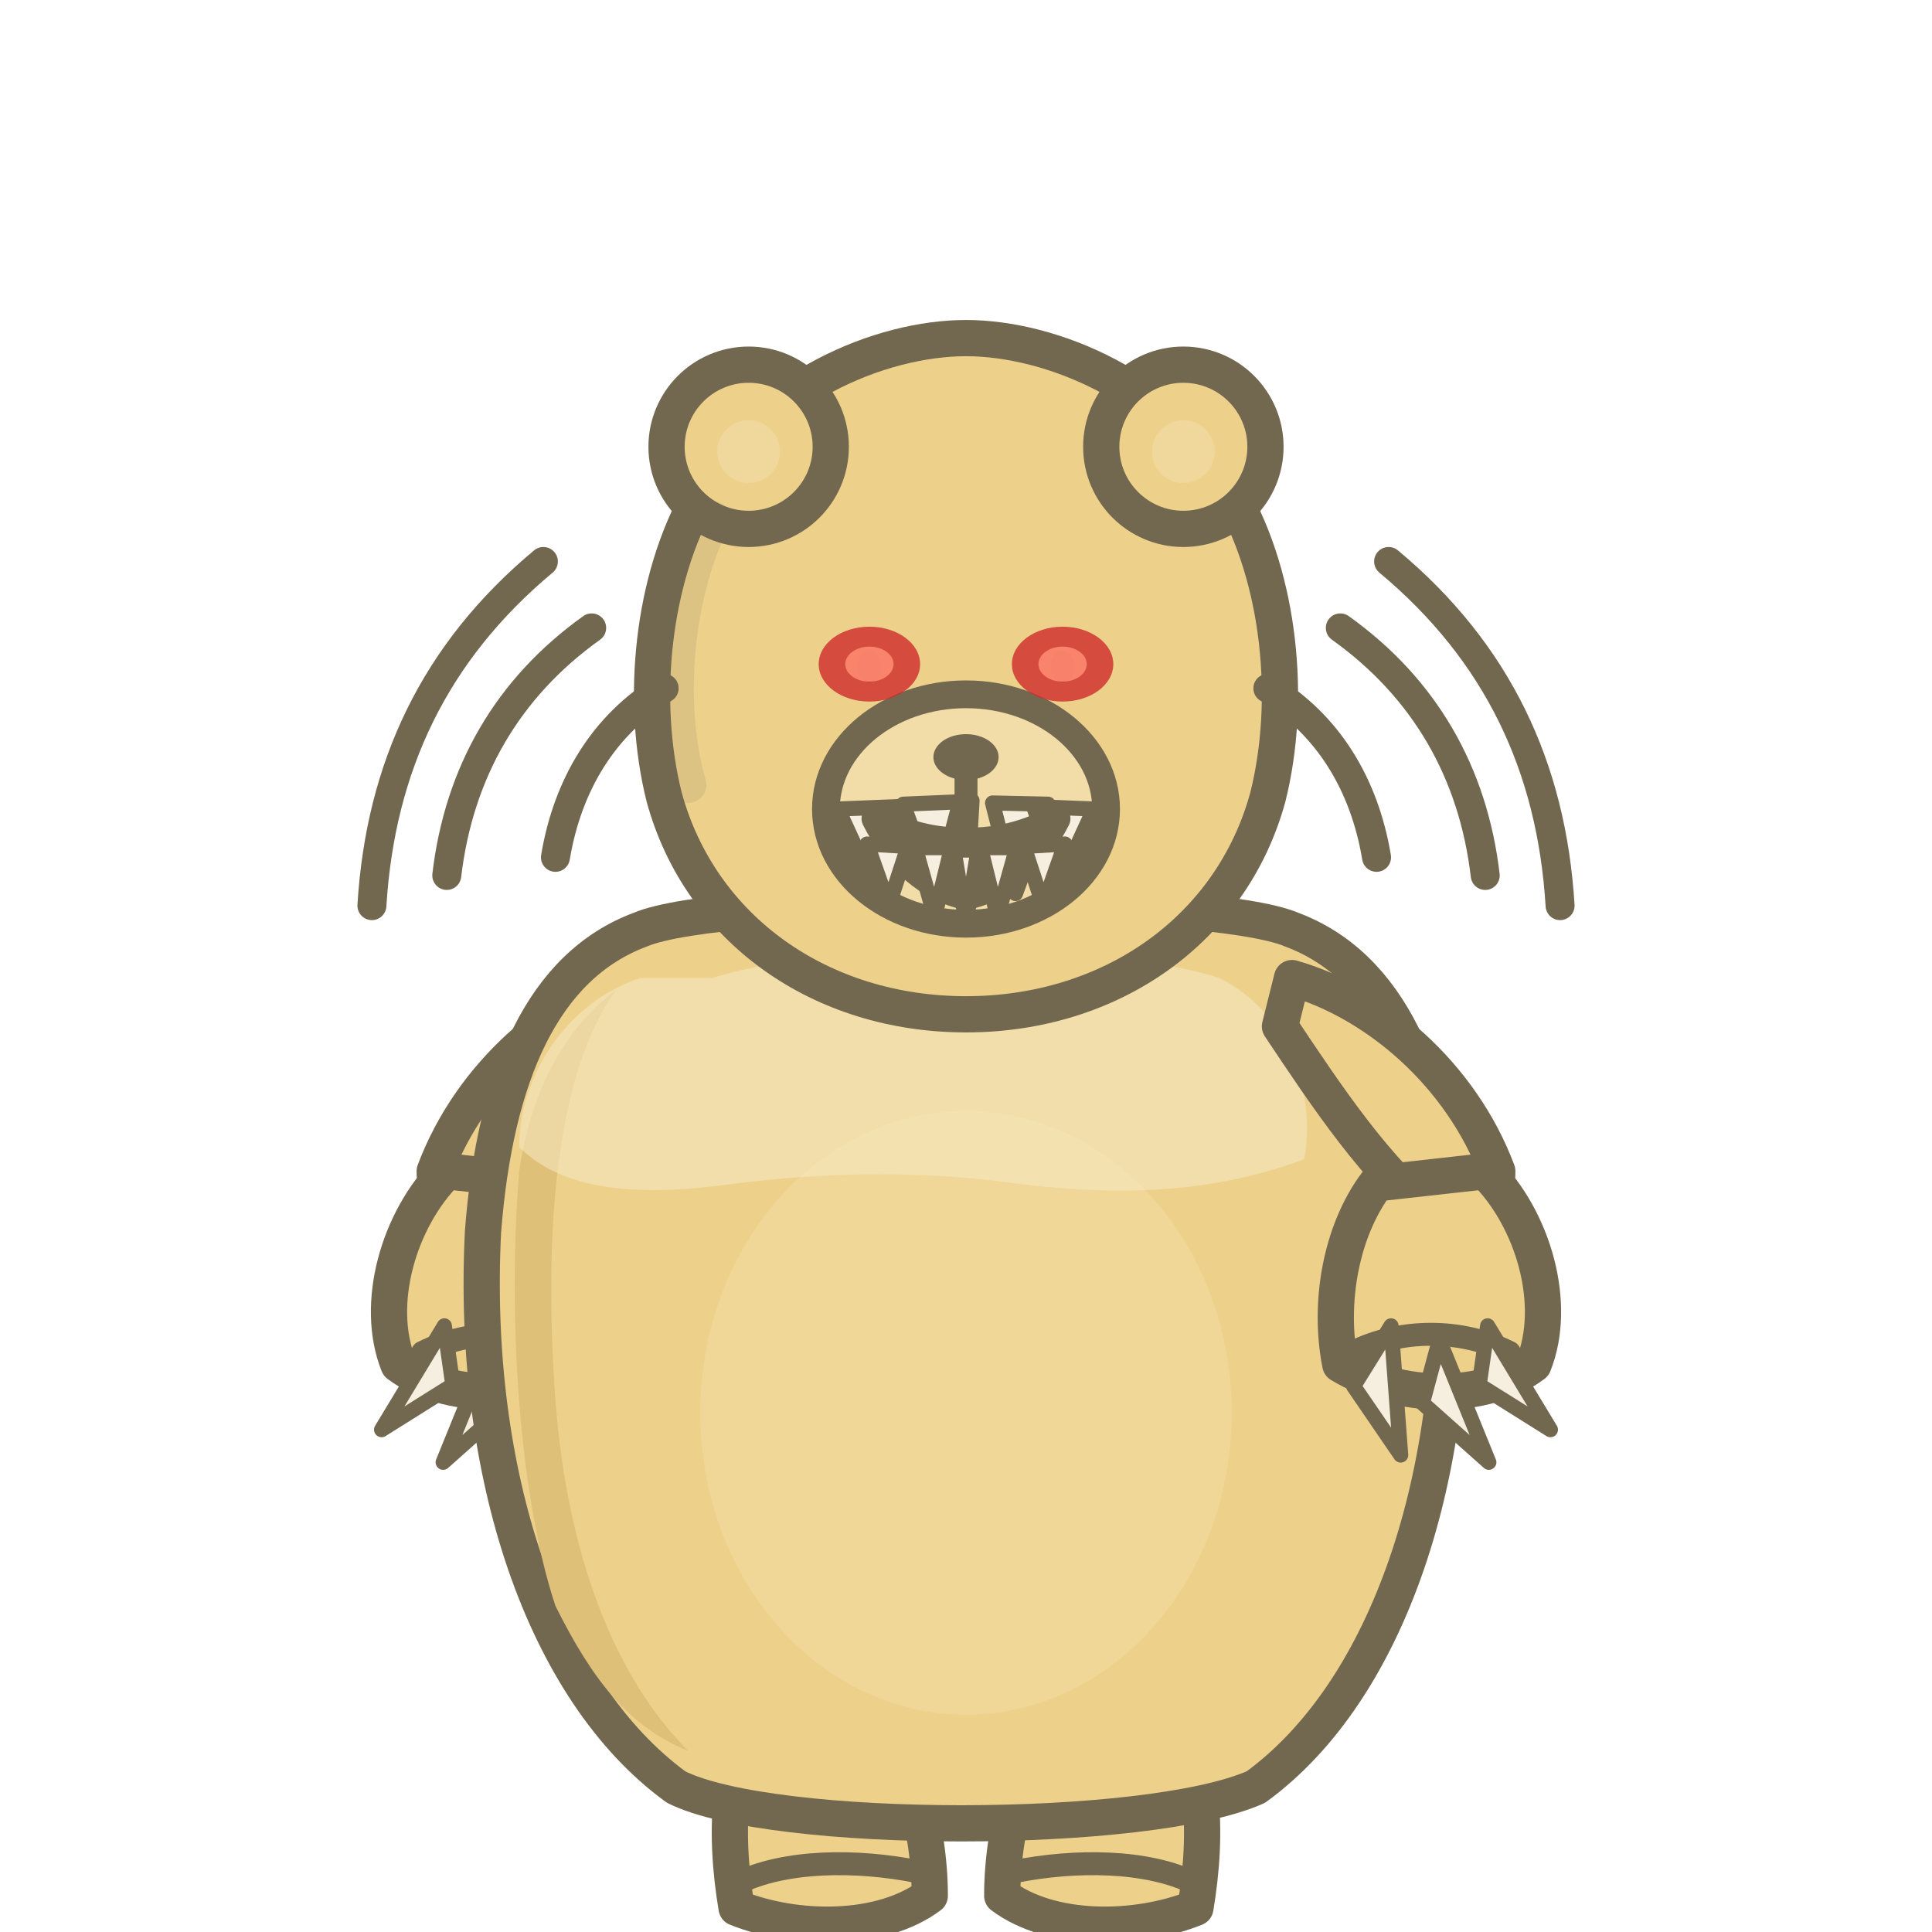
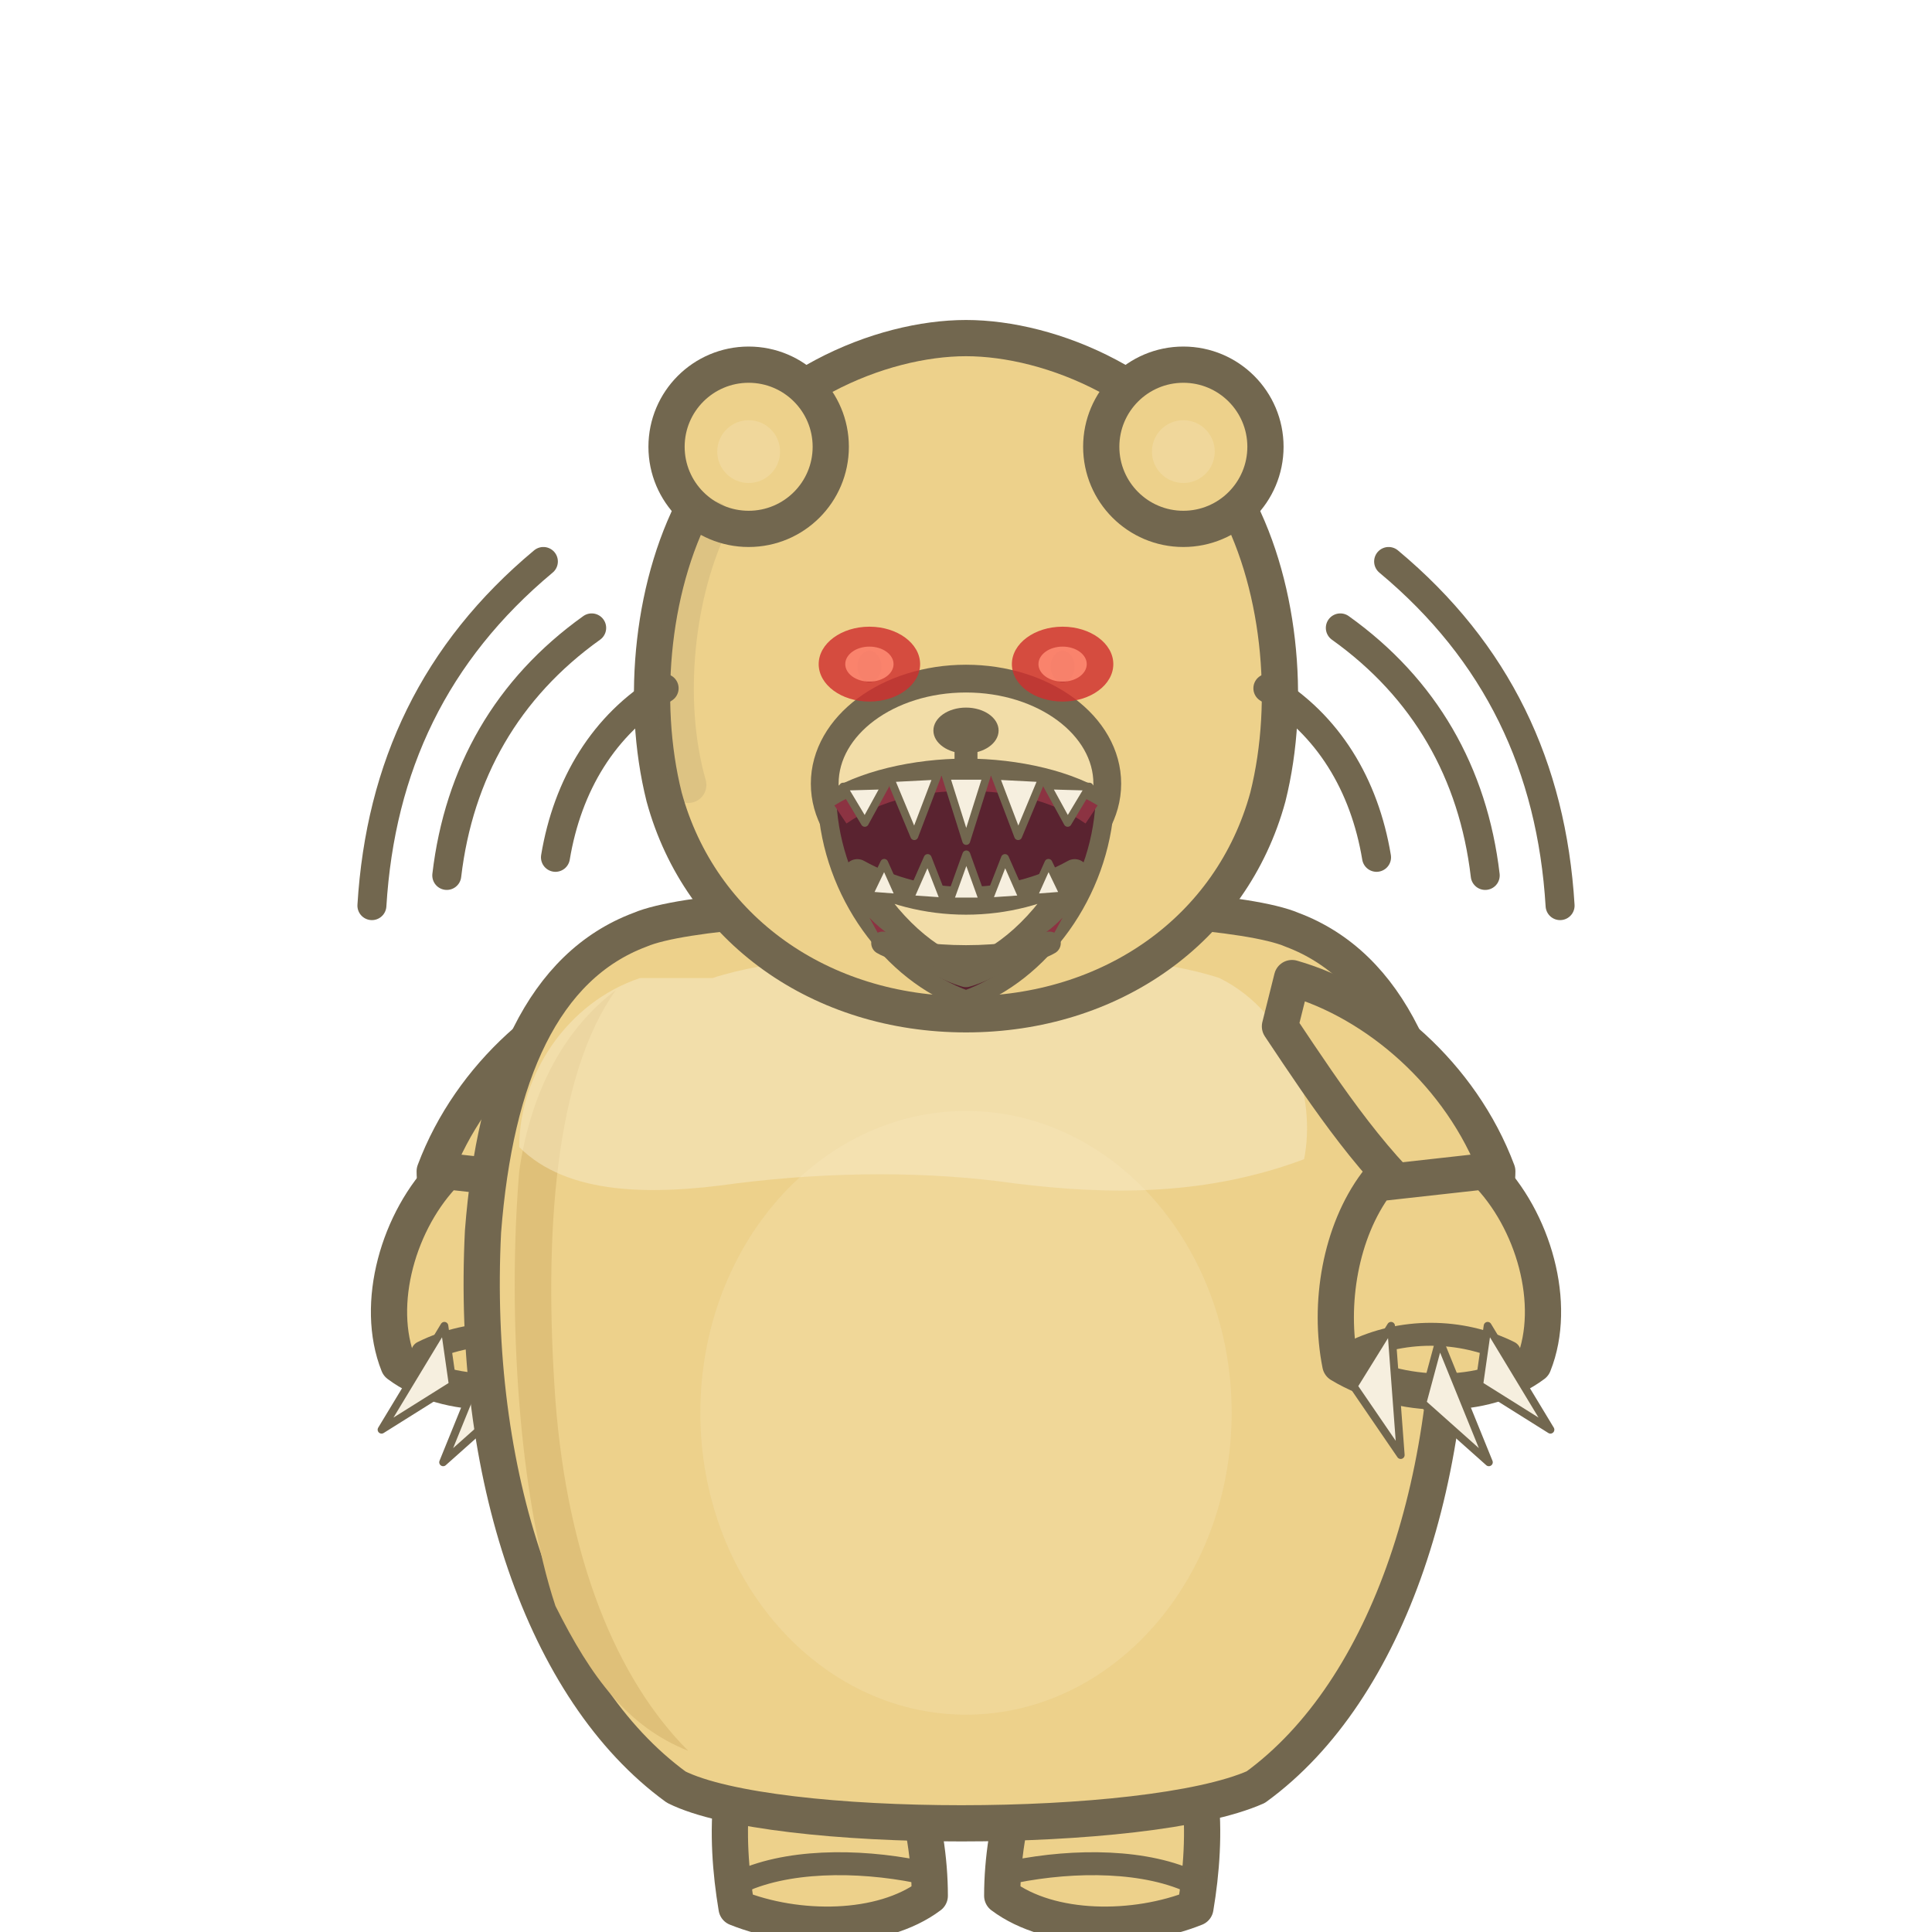
- <svg xmlns="http://www.w3.org/2000/svg" width="160mm" height="160mm" viewBox="0 0 160 160" version="1.1">
-   <defs>
-     <style>
+ <svg xmlns="http://www.w3.org/2000/svg" width="160mm" height="160mm" viewBox="0 0 160 160" version="1.1" id="svg141">
+   <defs id="defs4">
+     <style id="style2">
      .line { fill:none; stroke:#72674f; stroke-width:3.0; stroke-linejoin:round; stroke-linecap:round; }
      .thin { fill:none; stroke:#72674f; stroke-width:1.9; stroke-linejoin:round; stroke-linecap:round; }
      .fur { fill:#edd18b; stroke:#72674f; stroke-width:3.0; stroke-linejoin:round; stroke-linecap:round; }
      .fur-soft { fill:#edd18b; stroke:none; }
      .fur-shadow { fill:#dfc079; stroke:none; }
      .muzzle { fill:#f2dda8; stroke:#72674f; stroke-width:2.3; stroke-linejoin:round; stroke-linecap:round; }
      .muzzle-soft { fill:#f2dda8; stroke:none; }
      .feature { fill:#72674f; stroke:none; }
      .shine { fill:#f7e9c5; stroke:none; opacity:0.52; }
      .evilglow { fill:#cf2e2e; stroke:none; opacity:0.82; }
      .evilcore { fill:#ff8a72; stroke:none; opacity:0.88; }
-       .fang { fill:#f6efdf; stroke:#72674f; stroke-width:1.25; stroke-linejoin:round; stroke-linecap:round; }
+       .fang { fill:#f6efdf; stroke:#72674f; stroke-width:0.65; stroke-linejoin:round; stroke-linecap:round; }
+       .mouthdark { fill:#5a2330; stroke:#72674f; stroke-width:1.55; stroke-linejoin:round; stroke-linecap:round; }
+       .mouthsoft { fill:#7e3342; stroke:none; opacity:0.84; }
+       .gum { fill:#8c3342; stroke:none; }
      .sound { fill:none; stroke:#72674f; stroke-width:2.4; stroke-linejoin:round; stroke-linecap:round; }
    </style>
  </defs>
  <g id="view-front">
    <g id="part-leg-l-u">
-       <path class="fur" d="M 67 118 C 62 122, 61 130, 62 138 C 64 142, 67 144, 71 142 C 73 137, 73 128, 72 120 Z" />
+       <path class="fur" d="M 67 118 C 62 122, 61 130, 62 138 C 64 142, 67 144, 71 142 C 73 137, 73 128, 72 120 Z" id="path6" />
    </g>
    <g id="part-leg-l-l">
-       <path class="fur" d="M 64 139 C 60 145, 60 152, 61 158 C 66 160, 73 160, 77 157 C 77 151, 75 144, 71 139 Z" />
-       <path class="thin" d="M 61 156 C 65 154, 71 154, 76 155" />
+       <path class="fur" d="M 64 139 C 60 145, 60 152, 61 158 C 66 160, 73 160, 77 157 C 77 151, 75 144, 71 139 Z" id="path9" />
+       <path class="thin" d="M 61 156 C 65 154, 71 154, 76 155" id="path11" />
    </g>
    <g id="part-leg-r-u">
-       <path class="fur" d="M 93 118 C 98 122, 99 130, 98 138 C 96 142, 93 144, 89 142 C 87 137, 87 128, 88 120 Z" />
+       <path class="fur" d="M 93 118 C 98 122, 99 130, 98 138 C 96 142, 93 144, 89 142 C 87 137, 87 128, 88 120 Z" id="path14" />
    </g>
    <g id="part-leg-r-l">
-       <path class="fur" d="M 96 139 C 100 145, 100 152, 99 158 C 94 160, 87 160, 83 157 C 83 151, 85 144, 89 139 Z" />
-       <path class="thin" d="M 84 155 C 89 154, 95 154, 99 156" />
+       <path class="fur" d="M 96 139 C 100 145, 100 152, 99 158 C 94 160, 87 160, 83 157 C 83 151, 85 144, 89 139 Z" id="path17" />
+       <path class="thin" d="M 84 155 C 89 154, 95 154, 99 156" id="path19" />
    </g>
    <g id="part-arm-l-u">
-       <path class="fur" d="M 53 81 C 46 83, 39 89, 36 97 C 36 100, 38 102, 41 101 C 46 97, 50 91, 54 85 Z" />
+       <path class="fur" d="M 53 81 C 46 83, 39 89, 36 97 C 36 100, 38 102, 41 101 C 46 97, 50 91, 54 85 Z" id="path22" />
    </g>
    <g id="part-arm-l-l">
-       <path class="fur" d="M 37 97 C 33 101, 31 108, 33 113 C 37 116, 44 116, 49 113 C 50 108, 49 102, 46 98 Z" />
-       <path class="thin" d="M 35 112 C 39 110, 44 110, 48 112" />
+       <path class="fur" d="M 37 97 C 33 101, 31 108, 33 113 C 37 116, 44 116, 49 113 C 50 108, 49 102, 46 98 Z" id="path25" />
+       <path class="thin" d="M 35 112 C 39 110, 44 110, 48 112" id="path27" />
    </g>
    <g id="part-claws-l">
-       <path class="fang" d="M 36.8 109.8 L 31.6 118.4 L 37.5 114.7 Z" />
-       <path class="fang" d="M 40.8 111.0 L 36.7 121.1 L 42.2 116.2 Z" />
-       <path class="fang" d="M 44.8 109.8 L 44.0 120.5 L 47.9 114.8 Z" />
+       <path class="fang" d="M 36.8 109.8 L 31.6 118.4 L 37.5 114.7 Z" id="path30" />
+       <path class="fang" d="M 40.8 111.0 L 36.7 121.1 L 42.2 116.2 Z" id="path32" />
+       <path class="fang" d="M 44.8 109.8 L 44.0 120.5 L 47.9 114.8 Z" id="path34" />
    </g>
    <g id="part-body">
-       <path class="fur" d="M 53 77 C 45 80, 41 89, 40 102 C 39 122, 45 140, 56 148 C 64 152, 95 152, 104 148 C 115 140, 121 122, 120 102 C 119 89, 115 80, 107 77 C 100 74, 60 74, 53 77 Z" />
-       <path class="fur-shadow" d="M 51 82 C 46 89, 45 102, 46 116 C 47 129, 51 139, 57 145 C 52 143, 49 139, 46 133 C 43 124, 42 109, 43 97 C 44 90, 47 85, 51 82 Z" />
-       <ellipse class="muzzle-soft" cx="80" cy="117" rx="22" ry="25" opacity="0.48" />
-       <path class="shine" d="M 59 81 C 68 78, 92 78, 101 81 C 107 84, 109 91, 108 96 C 100 99, 92 99, 84 98 C 77 97, 69 97, 61 98 C 54 99, 47 99, 43 95 C 43 89, 47 83, 53 81 Z" />
+       <path class="fur" d="M 53 77 C 45 80, 41 89, 40 102 C 39 122, 45 140, 56 148 C 64 152, 95 152, 104 148 C 115 140, 121 122, 120 102 C 119 89, 115 80, 107 77 C 100 74, 60 74, 53 77 Z" id="path37" />
+       <path class="fur-shadow" d="M 51 82 C 46 89, 45 102, 46 116 C 47 129, 51 139, 57 145 C 52 143, 49 139, 46 133 C 43 124, 42 109, 43 97 C 44 90, 47 85, 51 82 Z" id="path39" />
+       <ellipse class="muzzle-soft" cx="80" cy="117" rx="22" ry="25" opacity="0.48" id="ellipse41" />
+       <path class="shine" d="M 59 81 C 68 78, 92 78, 101 81 C 107 84, 109 91, 108 96 C 100 99, 92 99, 84 98 C 77 97, 69 97, 61 98 C 54 99, 47 99, 43 95 C 43 89, 47 83, 53 81 Z" id="path43" />
    </g>
    <g id="part-arm-r-u">
-       <path class="fur" d="M 107 81 C 114 83, 121 89, 124 97 C 124 100, 122 102, 119 101 C 114 97, 110 91, 106 85 Z" />
+       <path class="fur" d="M 107 81 C 114 83, 121 89, 124 97 C 124 100, 122 102, 119 101 C 114 97, 110 91, 106 85 Z" id="path46" />
    </g>
    <g id="part-arm-r-l">
-       <path class="fur" d="M 123 97 C 127 101, 129 108, 127 113 C 123 116, 116 116, 111 113 C 110 108, 111 102, 114 98 Z" />
-       <path class="thin" d="M 112 112 C 116 110, 121 110, 125 112" />
+       <path class="fur" d="M 123 97 C 127 101, 129 108, 127 113 C 123 116, 116 116, 111 113 C 110 108, 111 102, 114 98 Z" id="path49" />
+       <path class="thin" d="M 112 112 C 116 110, 121 110, 125 112" id="path51" />
    </g>
    <g id="part-claws-r">
-       <path class="fang" d="M 123.2 109.8 L 128.4 118.4 L 122.5 114.7 Z" />
-       <path class="fang" d="M 119.2 111.0 L 123.3 121.1 L 117.8 116.2 Z" />
-       <path class="fang" d="M 115.2 109.8 L 116.0 120.5 L 112.1 114.8 Z" />
+       <path class="fang" d="M 123.2 109.8 L 128.4 118.4 L 122.5 114.7 Z" id="path54" />
+       <path class="fang" d="M 119.2 111.0 L 123.3 121.1 L 117.8 116.2 Z" id="path56" />
+       <path class="fang" d="M 115.2 109.8 L 116.0 120.5 L 112.1 114.8 Z" id="path58" />
    </g>
    <g id="part-head">
-       <path class="fur" d="M 58 41 C 63 32, 73 28, 80 28 C 87 28, 97 32, 102 41 C 106 48, 107 58, 105 66 C 102 77, 92 84, 80 84 C 68 84, 58 77, 55 66 C 53 58, 54 48, 58 41 Z" />
-       <circle class="fur" cx="62" cy="37" r="6.8" />
-       <circle class="fur" cx="98" cy="37" r="6.8" />
-       <circle class="muzzle-soft" cx="62" cy="37.4" r="2.6" opacity="0.55" />
-       <circle class="muzzle-soft" cx="98" cy="37.4" r="2.6" opacity="0.55" />
-       <ellipse class="feature" cx="72" cy="55.2" rx="1.0" ry="1.3" />
-       <ellipse class="feature" cx="88" cy="55.2" rx="1.0" ry="1.3" />
-       <ellipse class="muzzle" cx="80" cy="67" rx="11.6" ry="9.5" />
-       <ellipse class="feature" cx="80" cy="62.7" rx="2.7" ry="1.9" />
-       <path class="thin" d="M 80 64.5 L 80 69" />
-       <path class="line" d="M 59 43 C 56 49, 55 58, 57 65" opacity="0.13" />
+       <path class="fur" d="M 58 41 C 63 32, 73 28, 80 28 C 87 28, 97 32, 102 41 C 106 48, 107 58, 105 66 C 102 77, 92 84, 80 84 C 68 84, 58 77, 55 66 C 53 58, 54 48, 58 41 Z" id="path61" />
+       <circle class="fur" cx="62" cy="37" r="6.8" id="circle63" />
+       <circle class="fur" cx="98" cy="37" r="6.8" id="circle65" />
+       <circle class="muzzle-soft" cx="62" cy="37.4" r="2.6" opacity="0.55" id="circle67" />
+       <circle class="muzzle-soft" cx="98" cy="37.4" r="2.6" opacity="0.55" id="circle69" />
+       <ellipse class="feature" cx="72" cy="55.2" rx="1.0" ry="1.3" id="ellipse71" />
+       <ellipse class="feature" cx="88" cy="55.2" rx="1.0" ry="1.3" id="ellipse73" />
+       <ellipse class="muzzle" cx="80" cy="64.9" rx="11.7" ry="8.7" id="ellipse75" />
+       <ellipse class="feature" cx="80" cy="60.5" rx="2.7" ry="1.9" id="ellipse77" />
+       <path class="thin" d="M 80 62.3 L 80 65.3" id="path79" />
+       <path class="line" d="M 59 43 C 56 49, 55 58, 57 65" opacity="0.13" id="path81" />
    </g>
-     <g id="part-mouth-teeth-upper">
-       <path class="fang" d="M 69.4 67.0 L 72.2 73.1 L 74.4 66.8 Z" />
-       <path class="fang" d="M 74.8 66.6 L 77.5 74.0 L 79.5 66.4 Z" />
-       <path class="fang" d="M 79.5 66.3 L 80.0 75.0 L 80.5 66.3 Z" />
-       <path class="fang" d="M 82.2 66.5 L 84.1 74.0 L 86.8 66.6 Z" />
-       <path class="fang" d="M 85.6 66.8 L 87.8 73.1 L 90.6 67.0 Z" />
+     <g id="part-mouth-open">
+       <path class="mouthdark" d="M 68.5 66.5 C 71.3 64.6, 75.8 63.6, 80.0 63.6 C 84.2 63.6, 88.7 64.6, 91.5 66.5 C 91.1 73.9, 86.2 80.6, 80.0 82.8 C 73.8 80.6, 68.9 73.9, 68.5 66.5 Z" id="path84" />
+       <path class="gum" d="M 69.1 66.7 C 72.0 64.9, 75.9 64.2, 80.0 64.2 C 84.1 64.2, 88.0 64.9, 90.9 66.7 L 89.9 68.2 C 87.0 66.2, 83.5 65.5, 80.0 65.5 C 76.5 65.5, 73.0 66.2, 70.1 68.2 Z" id="path86" />
+     </g>
+     <g id="part-mouth-teeth-upper" transform="translate(0.0197975,-0.753988)">
+       <path class="fang" d="m 69.8,65.9 1.8,3 1.7,-3.1 z" id="path89" />
+       <path class="fang" d="m 73.7,65.2 2,4.8 1.9,-5 z" id="path91" />
+       <path class="fang" d="M 78.3,65 80,70.4 81.7,65 Z" id="path93" />
+       <path class="fang" d="m 82.4,65 1.9,5 2,-4.8 z" id="path95" />
+       <path class="fang" d="m 86.7,65.8 1.7,3.1 1.8,-3 z" id="path97" />
    </g>
    <g id="part-eyes-glow">
-       <ellipse class="evilglow" cx="72" cy="55" rx="4.2" ry="3.1" />
-       <ellipse class="evilglow" cx="88" cy="55" rx="4.2" ry="3.1" />
-       <ellipse class="evilcore" cx="72" cy="55" rx="2.0" ry="1.45" />
-       <ellipse class="evilcore" cx="88" cy="55" rx="2.0" ry="1.45" />
+       <ellipse class="evilglow" cx="72" cy="55" rx="4.2" ry="3.1" id="ellipse100" />
+       <ellipse class="evilglow" cx="88" cy="55" rx="4.2" ry="3.1" id="ellipse102" />
+       <ellipse class="evilcore" cx="72" cy="55" rx="2.0" ry="1.45" id="ellipse104" />
+       <ellipse class="evilcore" cx="88" cy="55" rx="2.0" ry="1.45" id="ellipse106" />
    </g>
    <g id="part-jaw">
-       <path class="muzzle" d="M 72.5 67.8 C 74.2 71.2, 77 73.6, 80 74.2 C 83 73.6, 85.8 71.2, 87.5 67.8 C 85.1 69.1, 82.8 69.7, 80 69.7 C 77.2 69.7, 74.9 69.1, 72.5 67.8 Z" />
-       <path class="thin" d="M 76.7 72.6 C 78.0 71.8, 82.0 71.8, 83.3 72.6" />
+       <path class="muzzle" d="M 71.0 72.3 C 73.4 76.7, 76.9 79.7, 80.0 80.6 C 83.1 79.7, 86.6 76.7, 89.0 72.3 C 86.3 73.8, 83.2 74.6, 80.0 74.6 C 76.8 74.6, 73.7 73.8, 71.0 72.3 Z" id="path109" />
+       <path class="gum" d="M 72.0 76.0 C 74.2 78.3, 77.0 79.2, 80.0 79.4 C 83.0 79.2, 85.8 78.3, 88.0 76.0 L 86.9 78.0 C 84.4 80.0, 75.6 80.0, 73.1 78.0 Z" id="path111" />
+       <path class="thin" d="M 73.1 78.1 C 75.6 79.6, 84.4 79.6, 86.9 78.1" id="path113" />
    </g>
-     <g id="part-mouth-teeth-lower">
-       <path class="fang" d="M 71.8 69.9 L 73.6 75.0 L 75.2 70.1 Z" />
-       <path class="fang" d="M 75.8 70.2 L 77.4 75.9 L 78.8 70.2 Z" />
-       <path class="fang" d="M 79.0 70.4 L 80.0 76.4 L 81.0 70.4 Z" />
-       <path class="fang" d="M 81.2 70.2 L 82.6 75.9 L 84.2 70.2 Z" />
-       <path class="fang" d="M 84.8 70.1 L 86.4 75.0 L 88.2 69.9 Z" />
+     <g id="part-mouth-teeth-lower" transform="translate(0.02713836,-1.842289)">
+       <path class="fang" d="m 71.9,76 1.3,-2.7 1.3,2.9 z" id="path116" />
+       <path class="fang" d="m 75.3,76.3 1.5,-3.4 1.4,3.6 z" id="path118" />
+       <path class="fang" d="m 78.6,76.5 1.4,-3.9 1.4,3.9 z" id="path120" />
+       <path class="fang" d="m 81.8,76.5 1.4,-3.6 1.5,3.4 z" id="path122" />
+       <path class="fang" d="m 85.5,76.2 1.3,-2.9 1.3,2.7 z" id="path124" />
    </g>
    <g id="part-roar-sound">
-       <path class="sound" d="M 55.0 57.0 C 50.0 60.0, 47.0 65.0, 46.0 71.0" />
-       <path class="sound" d="M 49.0 52.0 C 42.0 57.0, 38.0 64.0, 37.0 72.5" />
-       <path class="sound" d="M 45.0 46.5 C 36.0 54.0, 31.5 63.5, 30.8 75.0" />
-       <path class="sound" d="M 105.0 57.0 C 110.0 60.0, 113.0 65.0, 114.0 71.0" />
-       <path class="sound" d="M 111.0 52.0 C 118.0 57.0, 122.0 64.0, 123.0 72.5" />
-       <path class="sound" d="M 115.0 46.5 C 124.0 54.0, 128.5 63.5, 129.2 75.0" />
+       <path class="sound" d="M 55.0 57.0 C 50.0 60.0, 47.0 65.0, 46.0 71.0" id="path127" />
+       <path class="sound" d="M 49.0 52.0 C 42.0 57.0, 38.0 64.0, 37.0 72.5" id="path129" />
+       <path class="sound" d="M 45.0 46.5 C 36.0 54.0, 31.5 63.5, 30.8 75.0" id="path131" />
+       <path class="sound" d="M 105.0 57.0 C 110.0 60.0, 113.0 65.0, 114.0 71.0" id="path133" />
+       <path class="sound" d="M 111.0 52.0 C 118.0 57.0, 122.0 64.0, 123.0 72.5" id="path135" />
+       <path class="sound" d="M 115.0 46.5 C 124.0 54.0, 128.5 63.5, 129.2 75.0" id="path137" />
    </g>
  </g>
</svg>
